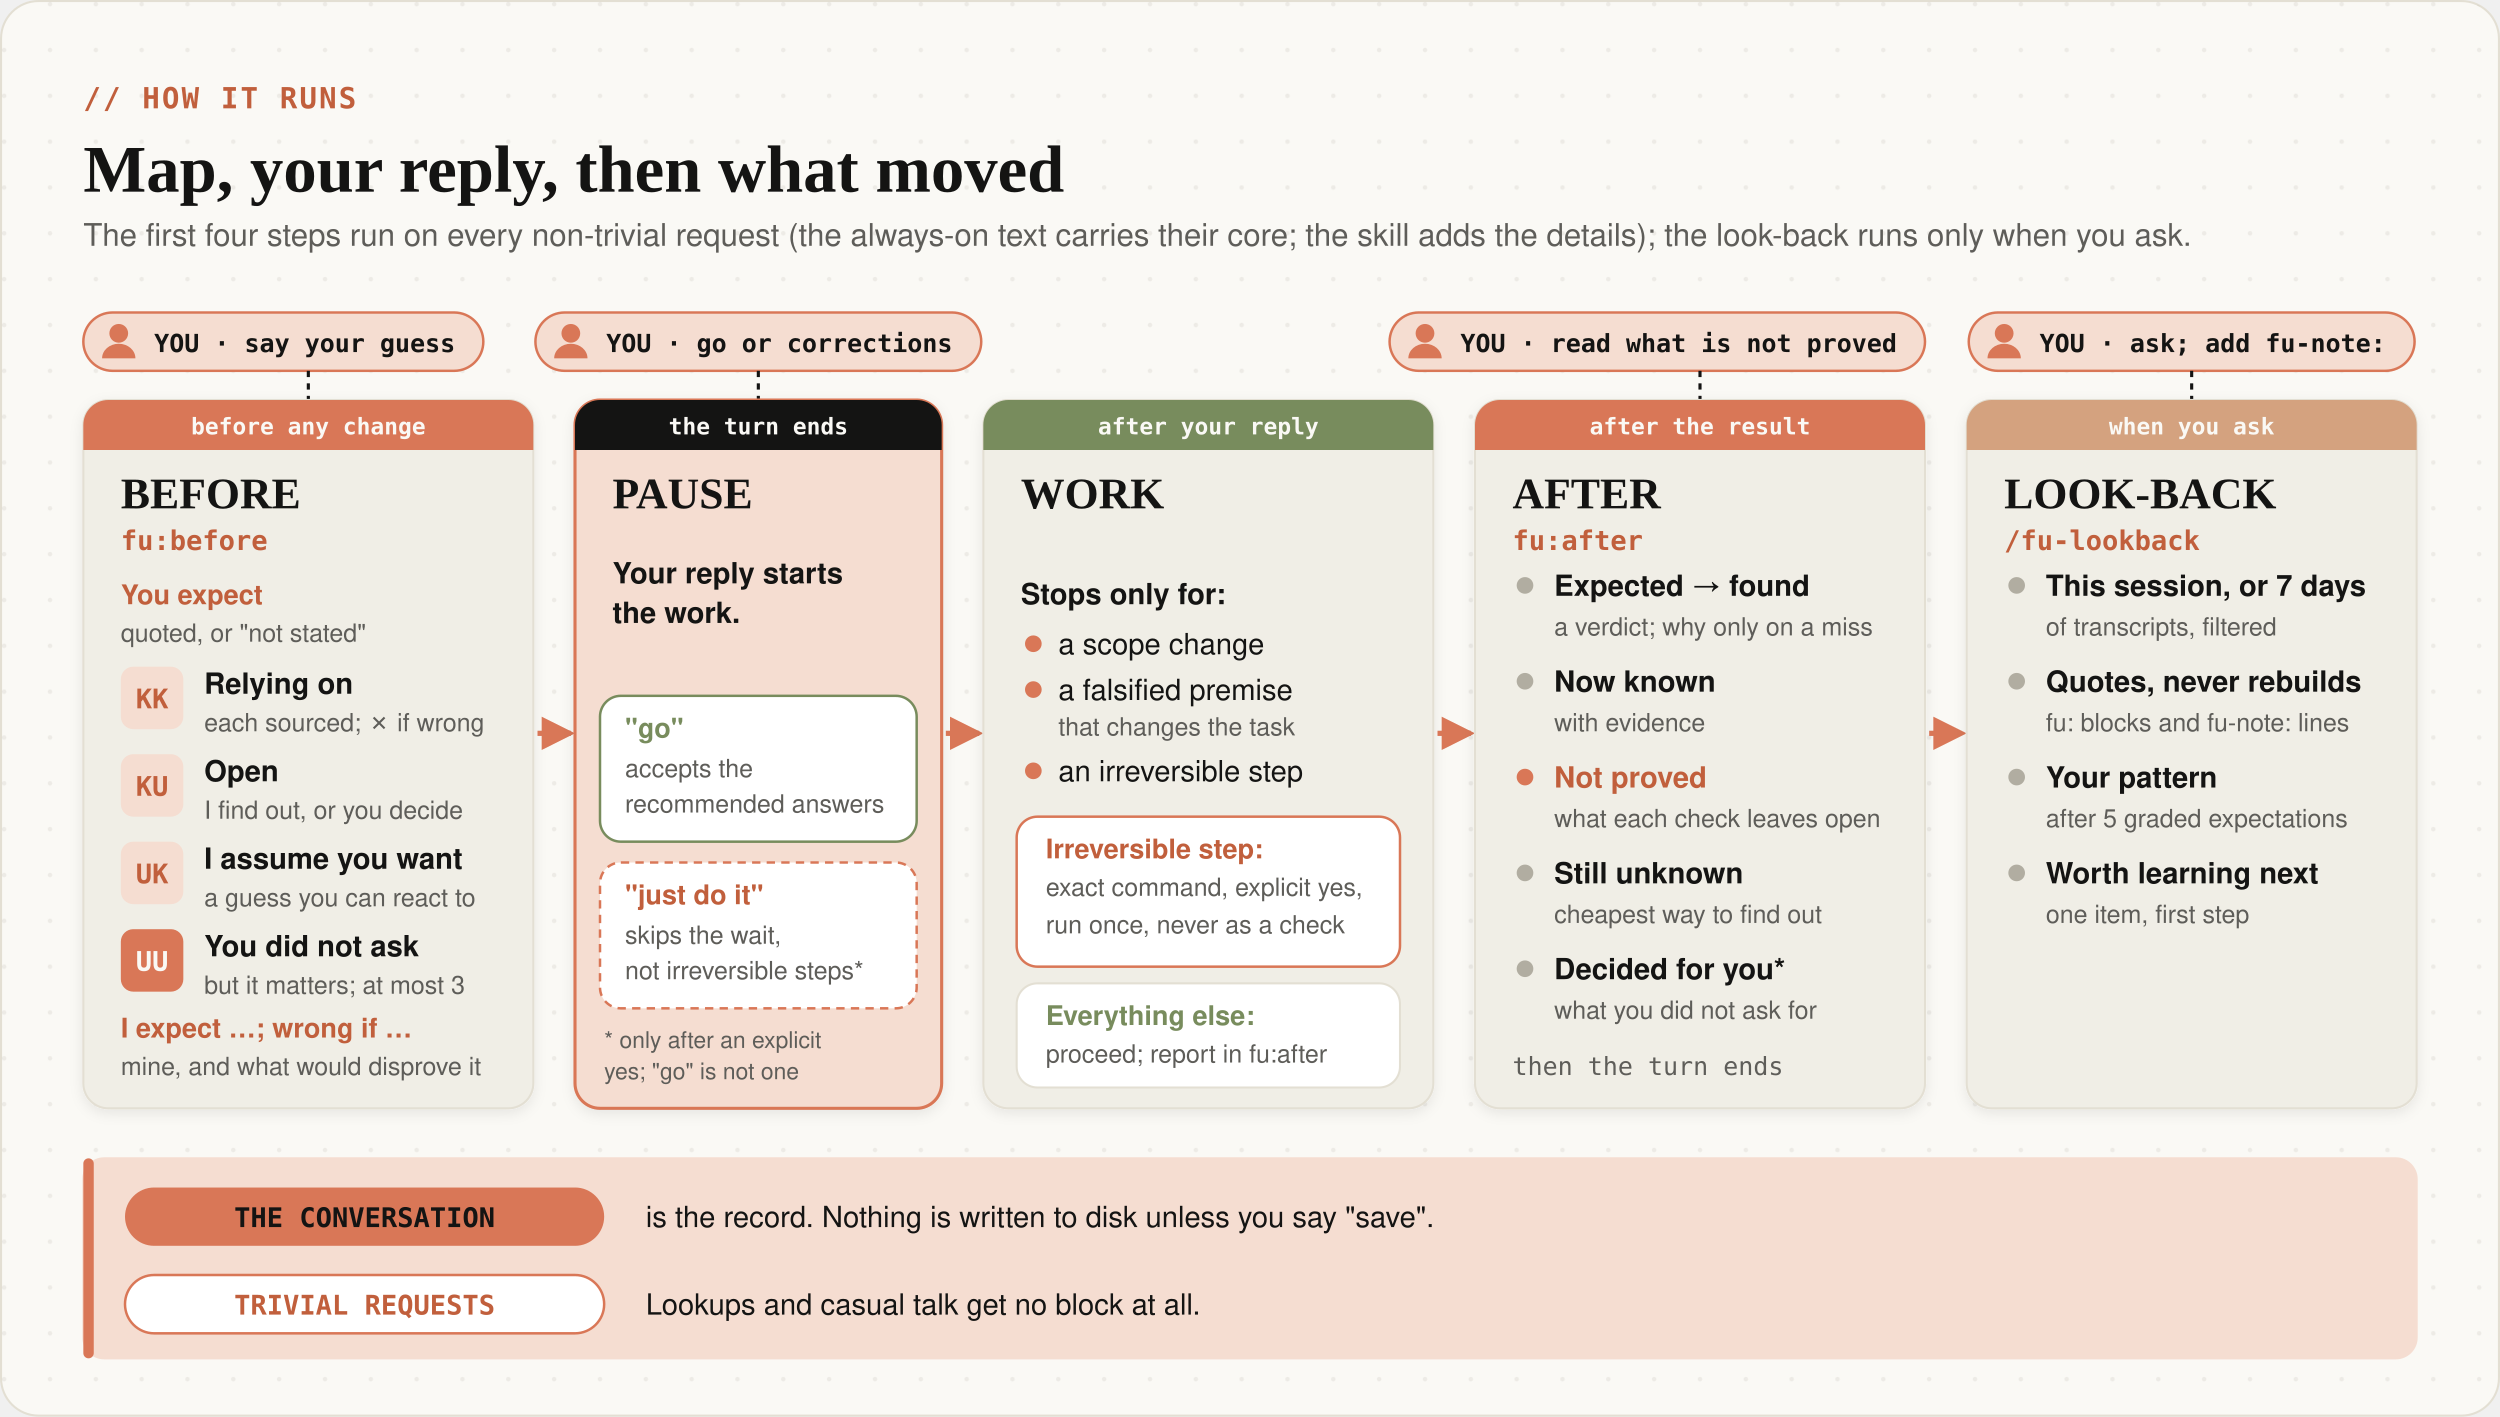
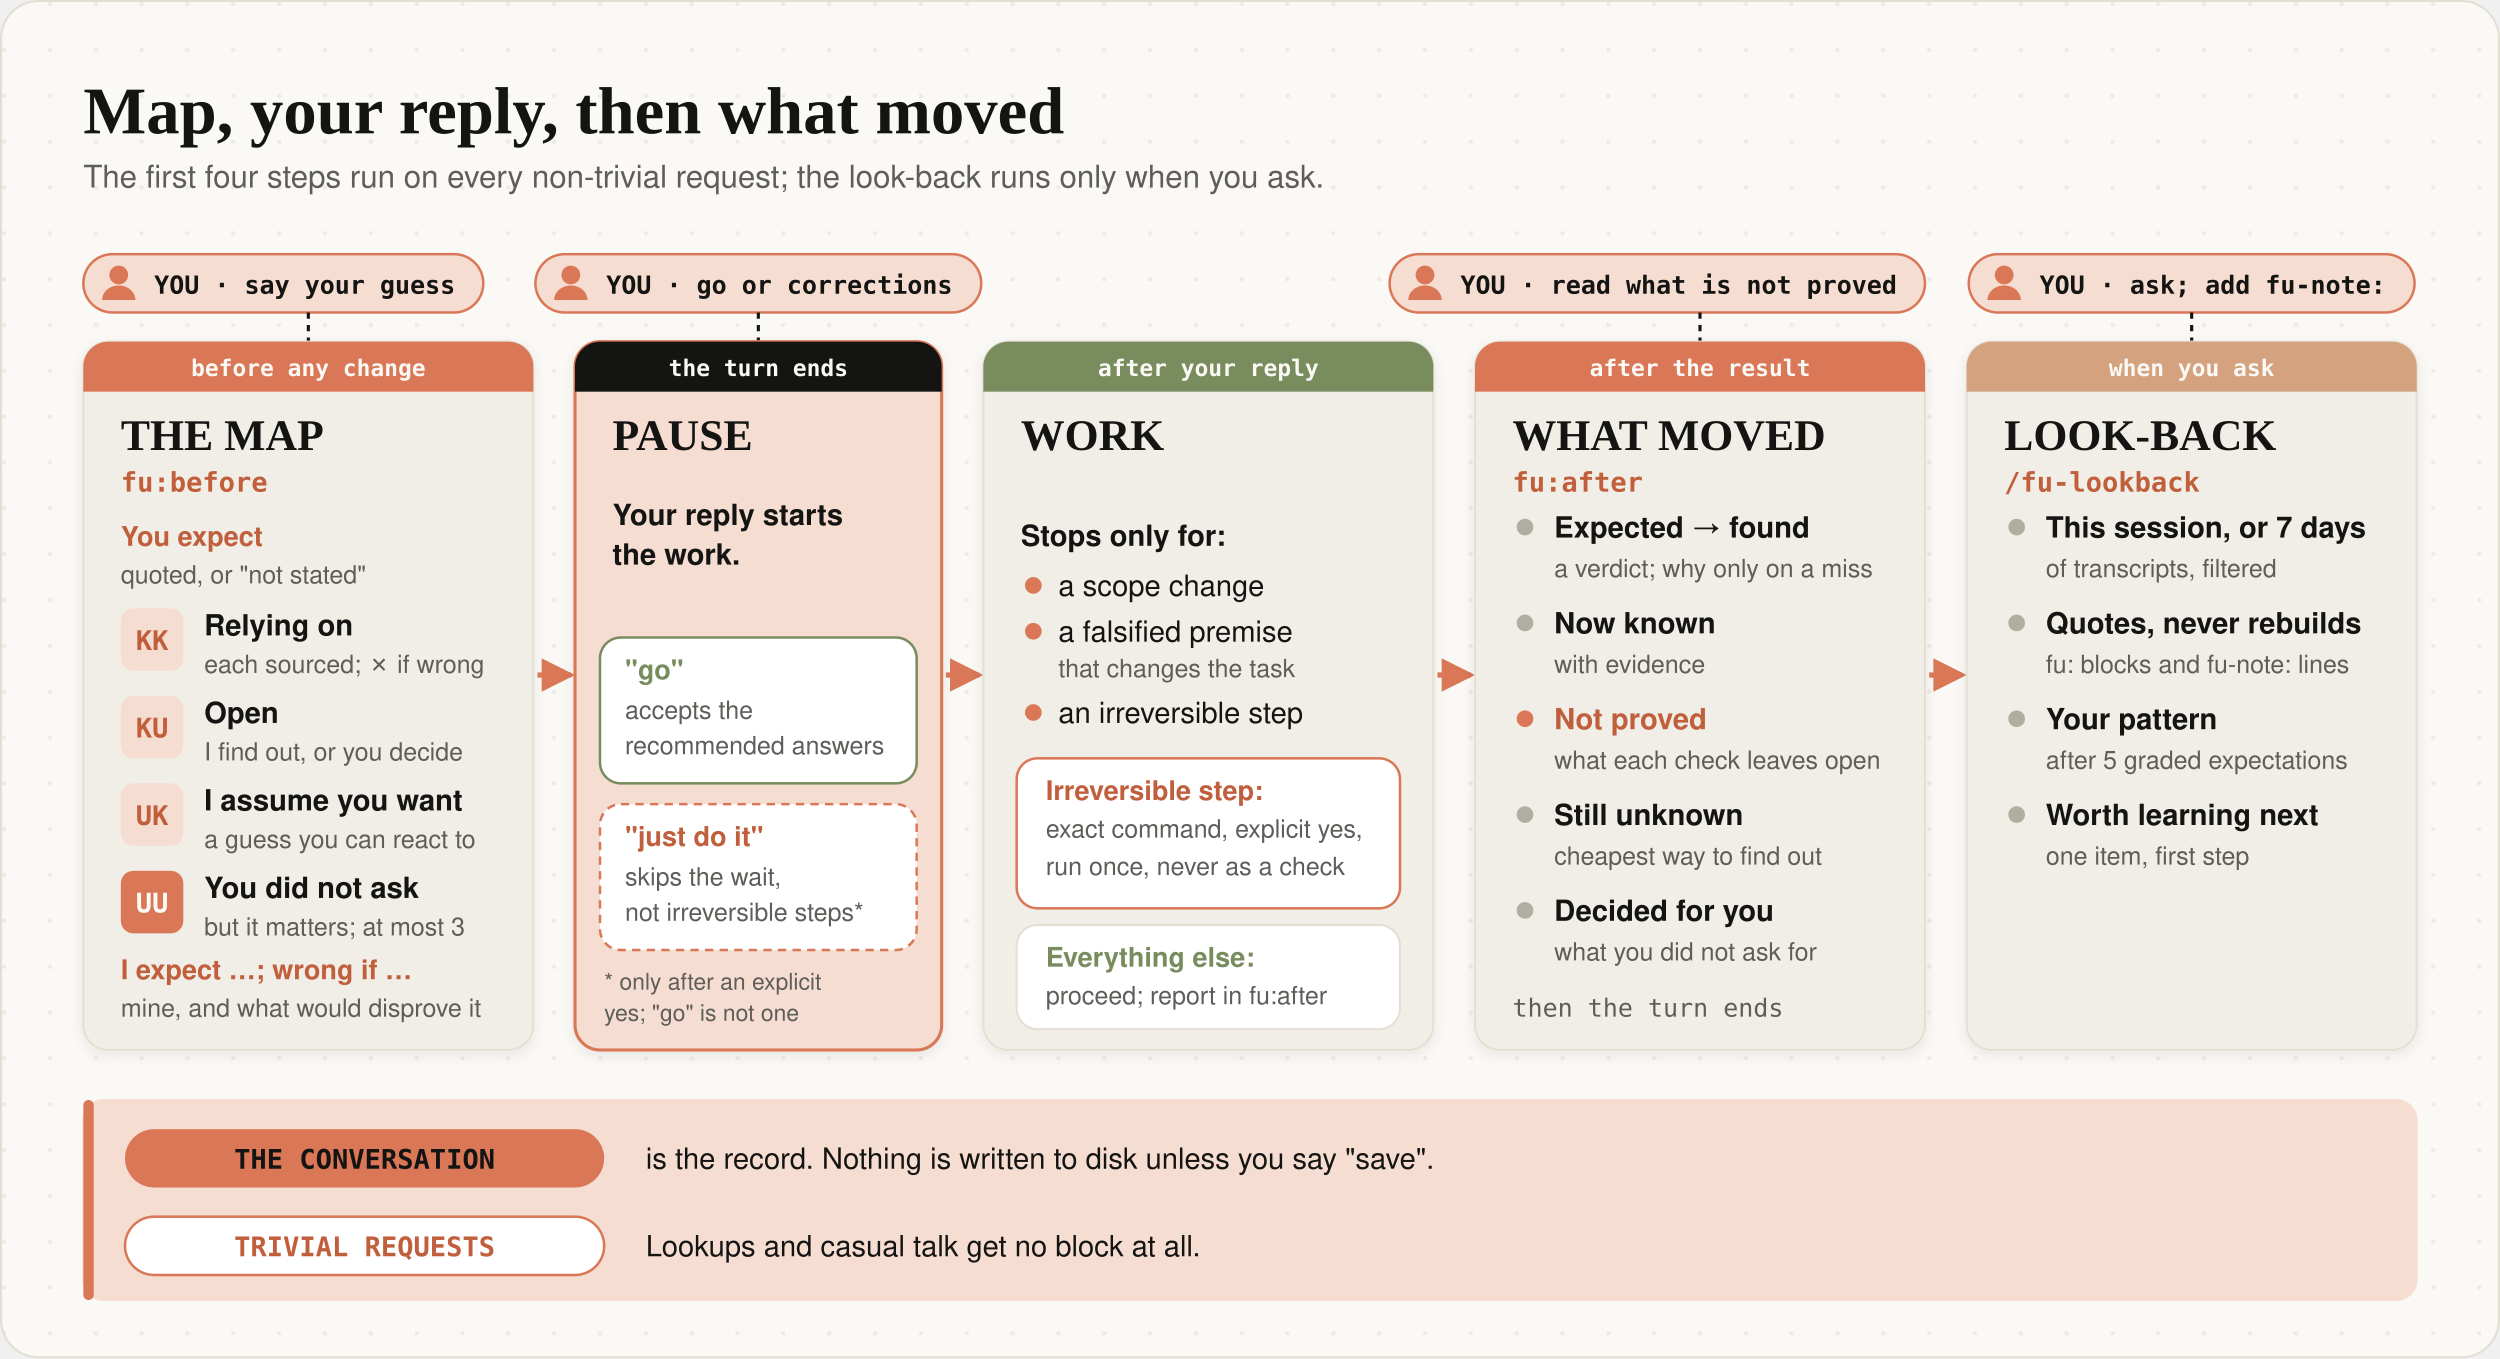
- <svg xmlns="http://www.w3.org/2000/svg" width="1200" height="680" viewBox="0 0 1200 680" role="img" aria-labelledby="t d">
+ <svg xmlns="http://www.w3.org/2000/svg" width="1200" height="652" viewBox="0 0 1200 652" role="img" aria-labelledby="t d">
  <defs>
    <marker id="ah" viewBox="0 0 10 10" refX="8" refY="5" markerWidth="8" markerHeight="8" orient="auto-start-reverse">
      <path d="M1 1L9 5L1 9z" fill="#D97757" />
    </marker>
    <marker id="ahc" viewBox="0 0 10 10" refX="8" refY="5" markerWidth="7" markerHeight="7" orient="auto-start-reverse">
      <path d="M1 1L9 5L1 9z" fill="#B1ADA1" />
    </marker>
    <marker id="ahg" viewBox="0 0 10 10" refX="8" refY="5" markerWidth="8" markerHeight="8" orient="auto-start-reverse">
      <path d="M1 1L9 5L1 9z" fill="#788C5D" />
    </marker>
    <filter id="sh" x="-5%" y="-5%" width="110%" height="120%">
      <feDropShadow dx="0" dy="2" stdDeviation="3" flood-color="#141413" flood-opacity="0.08" />
    </filter>
    <pattern id="dots" width="22" height="22" patternUnits="userSpaceOnUse">
      <circle cx="2" cy="2" r="1.1" fill="#B1ADA1" opacity="0.35" />
    </pattern>
    <linearGradient id="spec" x1="0" x2="1">
      <stop offset="0" stop-color="#788C5D" />
      <stop offset="0.5" stop-color="#D4A27F" />
      <stop offset="1" stop-color="#B5442E" />
    </linearGradient>
  </defs>
-   <rect x="0.5" y="0.5" width="1199" height="679" rx="18" fill="#FAF9F5" stroke="#E3DFD3" />
-   <rect x="0.5" y="0.5" width="1199" height="679" rx="18" fill="url(#dots)" opacity="0.5" />
-   <text x="40" y="52" font-family="ui-monospace, SFMono-Regular, Menlo, Consolas, monospace" font-size="14" fill="#C15F3C" font-weight="700" letter-spacing="1">// HOW IT RUNS</text>
-   <text x="40" y="92" font-family="Georgia, 'Times New Roman', serif" font-size="32" fill="#141413" font-weight="700">Map, your reply, then what moved</text>
-   <text x="40" y="118" font-family="-apple-system, 'Segoe UI', Helvetica, Arial, sans-serif" font-size="15" fill="#5E5D59">The first four steps run on every non-trivial request (the always-on text carries their core; the skill adds the details); the look-back runs only when you ask.</text>
-   <rect x="40" y="150" width="192" height="28" rx="14" fill="#F5DDD1" stroke="#D97757" stroke-width="1.2" />
-   <circle cx="57" cy="160" r="4.5" fill="#D97757" />
-   <path d="M49 172a8 7 0 0 1 16 0z" fill="#D97757" />
-   <text x="74" y="169" font-family="ui-monospace, SFMono-Regular, Menlo, Consolas, monospace" font-size="12" fill="#141413" font-weight="700">YOU · say your guess</text>
-   <path d="M148.0 178L148.0 192" stroke="#141413" stroke-width="1.5" fill="none" stroke-dasharray="3 3" />
-   <rect x="257" y="150" width="214" height="28" rx="14" fill="#F5DDD1" stroke="#D97757" stroke-width="1.2" />
-   <circle cx="274" cy="160" r="4.5" fill="#D97757" />
-   <path d="M266 172a8 7 0 0 1 16 0z" fill="#D97757" />
-   <text x="291" y="169" font-family="ui-monospace, SFMono-Regular, Menlo, Consolas, monospace" font-size="12" fill="#141413" font-weight="700">YOU · go or corrections</text>
-   <path d="M364.0 178L364.0 192" stroke="#141413" stroke-width="1.5" fill="none" stroke-dasharray="3 3" />
-   <rect x="667" y="150" width="257" height="28" rx="14" fill="#F5DDD1" stroke="#D97757" stroke-width="1.2" />
-   <circle cx="684" cy="160" r="4.5" fill="#D97757" />
-   <path d="M676 172a8 7 0 0 1 16 0z" fill="#D97757" />
-   <text x="701" y="169" font-family="ui-monospace, SFMono-Regular, Menlo, Consolas, monospace" font-size="12" fill="#141413" font-weight="700">YOU · read what is not proved</text>
-   <path d="M816.0 178L816.0 192" stroke="#141413" stroke-width="1.5" fill="none" stroke-dasharray="3 3" />
-   <rect x="945" y="150" width="214" height="28" rx="14" fill="#F5DDD1" stroke="#D97757" stroke-width="1.2" />
-   <circle cx="962" cy="160" r="4.5" fill="#D97757" />
-   <path d="M954 172a8 7 0 0 1 16 0z" fill="#D97757" />
-   <text x="979" y="169" font-family="ui-monospace, SFMono-Regular, Menlo, Consolas, monospace" font-size="12" fill="#141413" font-weight="700">YOU · ask; add fu-note:</text>
-   <path d="M1052.0 178L1052.0 192" stroke="#141413" stroke-width="1.5" fill="none" stroke-dasharray="3 3" />
-   <rect x="40" y="192" width="216" height="340" rx="12" fill="#F0EEE6" stroke="#E3DFD3" stroke-width="1" filter="url(#sh)" />
-   <path d="M40 204a12 12 0 0 1 12 -12h192a12 12 0 0 1 12 12v12H40z" fill="#D97757" />
-   <text x="148.0" y="208.5" font-family="ui-monospace, SFMono-Regular, Menlo, Consolas, monospace" font-size="11" fill="#FAF9F5" font-weight="700" text-anchor="middle">before any change</text>
-   <text x="58" y="244" font-family="Georgia, 'Times New Roman', serif" font-size="21" fill="#141413" font-weight="700">BEFORE</text>
-   <text x="58" y="264" font-family="ui-monospace, SFMono-Regular, Menlo, Consolas, monospace" font-size="13" fill="#C15F3C" font-weight="700">fu:before</text>
-   <path d="M258 352L274 352" stroke="#D97757" stroke-width="2.5" fill="none" marker-end="url(#ah)" />
-   <rect x="276" y="192" width="176" height="340" rx="12" fill="#F5DDD1" stroke="#D97757" stroke-width="1.5" filter="url(#sh)" />
-   <path d="M276 204a12 12 0 0 1 12 -12h152a12 12 0 0 1 12 12v12H276z" fill="#141413" />
-   <text x="364.0" y="208.5" font-family="ui-monospace, SFMono-Regular, Menlo, Consolas, monospace" font-size="11" fill="#FAF9F5" font-weight="700" text-anchor="middle">the turn ends</text>
-   <text x="294" y="244" font-family="Georgia, 'Times New Roman', serif" font-size="21" fill="#141413" font-weight="700">PAUSE</text>
-   <path d="M454 352L470 352" stroke="#D97757" stroke-width="2.5" fill="none" marker-end="url(#ah)" />
-   <rect x="472" y="192" width="216" height="340" rx="12" fill="#F0EEE6" stroke="#E3DFD3" stroke-width="1" filter="url(#sh)" />
-   <path d="M472 204a12 12 0 0 1 12 -12h192a12 12 0 0 1 12 12v12H472z" fill="#788C5D" />
-   <text x="580.0" y="208.5" font-family="ui-monospace, SFMono-Regular, Menlo, Consolas, monospace" font-size="11" fill="#FAF9F5" font-weight="700" text-anchor="middle">after your reply</text>
-   <text x="490" y="244" font-family="Georgia, 'Times New Roman', serif" font-size="21" fill="#141413" font-weight="700">WORK</text>
-   <path d="M690 352L706 352" stroke="#D97757" stroke-width="2.5" fill="none" marker-end="url(#ah)" />
-   <rect x="708" y="192" width="216" height="340" rx="12" fill="#F0EEE6" stroke="#E3DFD3" stroke-width="1" filter="url(#sh)" />
-   <path d="M708 204a12 12 0 0 1 12 -12h192a12 12 0 0 1 12 12v12H708z" fill="#D97757" />
-   <text x="816.0" y="208.5" font-family="ui-monospace, SFMono-Regular, Menlo, Consolas, monospace" font-size="11" fill="#FAF9F5" font-weight="700" text-anchor="middle">after the result</text>
-   <text x="726" y="244" font-family="Georgia, 'Times New Roman', serif" font-size="21" fill="#141413" font-weight="700">AFTER</text>
-   <text x="726" y="264" font-family="ui-monospace, SFMono-Regular, Menlo, Consolas, monospace" font-size="13" fill="#C15F3C" font-weight="700">fu:after</text>
-   <path d="M926 352L942 352" stroke="#D97757" stroke-width="2.5" fill="none" marker-end="url(#ah)" stroke-dasharray="4 4" />
-   <rect x="944" y="192" width="216" height="340" rx="12" fill="#F0EEE6" stroke="#E3DFD3" stroke-width="1" filter="url(#sh)" />
-   <path d="M944 204a12 12 0 0 1 12 -12h192a12 12 0 0 1 12 12v12H944z" fill="#D4A27F" />
-   <text x="1052.0" y="208.5" font-family="ui-monospace, SFMono-Regular, Menlo, Consolas, monospace" font-size="11" fill="#FAF9F5" font-weight="700" text-anchor="middle">when you ask</text>
-   <text x="962" y="244" font-family="Georgia, 'Times New Roman', serif" font-size="21" fill="#141413" font-weight="700">LOOK-BACK</text>
-   <text x="962" y="264" font-family="ui-monospace, SFMono-Regular, Menlo, Consolas, monospace" font-size="13" fill="#C15F3C" font-weight="700">/fu-lookback</text>
-   <text x="58" y="290" font-family="-apple-system, 'Segoe UI', Helvetica, Arial, sans-serif" font-size="13" fill="#C15F3C" font-weight="700">You expect</text>
-   <text x="58" y="308" font-family="-apple-system, 'Segoe UI', Helvetica, Arial, sans-serif" font-size="12" fill="#5E5D59">quoted, or "not stated"</text>
-   <rect x="58" y="320" width="30" height="30" rx="6" fill="#F5DDD1" />
-   <text x="73.0" y="340.0" font-family="ui-monospace, SFMono-Regular, Menlo, Consolas, monospace" font-size="13" fill="#C15F3C" font-weight="700" text-anchor="middle">KK</text>
-   <text x="98" y="333" font-family="-apple-system, 'Segoe UI', Helvetica, Arial, sans-serif" font-size="14" fill="#141413" font-weight="600">Relying on</text>
-   <text x="98" y="351" font-family="-apple-system, 'Segoe UI', Helvetica, Arial, sans-serif" font-size="12" fill="#5E5D59">each sourced; ✗ if wrong</text>
-   <rect x="58" y="362" width="30" height="30" rx="6" fill="#F5DDD1" />
-   <text x="73.0" y="382.0" font-family="ui-monospace, SFMono-Regular, Menlo, Consolas, monospace" font-size="13" fill="#C15F3C" font-weight="700" text-anchor="middle">KU</text>
-   <text x="98" y="375" font-family="-apple-system, 'Segoe UI', Helvetica, Arial, sans-serif" font-size="14" fill="#141413" font-weight="600">Open</text>
-   <text x="98" y="393" font-family="-apple-system, 'Segoe UI', Helvetica, Arial, sans-serif" font-size="12" fill="#5E5D59">I find out, or you decide</text>
-   <rect x="58" y="404" width="30" height="30" rx="6" fill="#F5DDD1" />
-   <text x="73.0" y="424.0" font-family="ui-monospace, SFMono-Regular, Menlo, Consolas, monospace" font-size="13" fill="#C15F3C" font-weight="700" text-anchor="middle">UK</text>
-   <text x="98" y="417" font-family="-apple-system, 'Segoe UI', Helvetica, Arial, sans-serif" font-size="14" fill="#141413" font-weight="600">I assume you want</text>
-   <text x="98" y="435" font-family="-apple-system, 'Segoe UI', Helvetica, Arial, sans-serif" font-size="12" fill="#5E5D59">a guess you can react to</text>
-   <rect x="58" y="446" width="30" height="30" rx="6" fill="#D97757" />
-   <text x="73.0" y="466.0" font-family="ui-monospace, SFMono-Regular, Menlo, Consolas, monospace" font-size="13" fill="#FAF9F5" font-weight="700" text-anchor="middle">UU</text>
-   <text x="98" y="459" font-family="-apple-system, 'Segoe UI', Helvetica, Arial, sans-serif" font-size="14" fill="#141413" font-weight="600">You did not ask</text>
-   <text x="98" y="477" font-family="-apple-system, 'Segoe UI', Helvetica, Arial, sans-serif" font-size="12" fill="#5E5D59">but it matters; at most 3</text>
-   <text x="58" y="498" font-family="-apple-system, 'Segoe UI', Helvetica, Arial, sans-serif" font-size="13" fill="#C15F3C" font-weight="700">I expect …; wrong if …</text>
-   <text x="58" y="516" font-family="-apple-system, 'Segoe UI', Helvetica, Arial, sans-serif" font-size="12" fill="#5E5D59">mine, and what would disprove it</text>
-   <text x="294" y="280" font-family="-apple-system, 'Segoe UI', Helvetica, Arial, sans-serif" font-size="14" fill="#141413" font-weight="600">Your reply starts</text>
-   <text x="294" y="299" font-family="-apple-system, 'Segoe UI', Helvetica, Arial, sans-serif" font-size="14" fill="#141413" font-weight="600">the work.</text>
-   <rect x="288" y="334" width="152" height="70" rx="10" fill="#FFFFFF" stroke="#788C5D" stroke-width="1.2" />
-   <text x="300" y="354" font-family="-apple-system, 'Segoe UI', Helvetica, Arial, sans-serif" font-size="13" fill="#788C5D" font-weight="700">"go"</text>
-   <text x="300" y="373" font-family="-apple-system, 'Segoe UI', Helvetica, Arial, sans-serif" font-size="12" fill="#5E5D59">accepts the</text>
-   <text x="300" y="390" font-family="-apple-system, 'Segoe UI', Helvetica, Arial, sans-serif" font-size="12" fill="#5E5D59">recommended answers</text>
-   <rect x="288" y="414" width="152" height="70" rx="10" fill="#FFFFFF" stroke="#D97757" stroke-width="1.2" stroke-dasharray="4 3" />
-   <text x="300" y="434" font-family="-apple-system, 'Segoe UI', Helvetica, Arial, sans-serif" font-size="13" fill="#C15F3C" font-weight="700">"just do it"</text>
-   <text x="300" y="453" font-family="-apple-system, 'Segoe UI', Helvetica, Arial, sans-serif" font-size="12" fill="#5E5D59">skips the wait,</text>
-   <text x="300" y="470" font-family="-apple-system, 'Segoe UI', Helvetica, Arial, sans-serif" font-size="12" fill="#5E5D59">not irreversible steps*</text>
-   <text x="290" y="503" font-family="-apple-system, 'Segoe UI', Helvetica, Arial, sans-serif" font-size="11" fill="#5E5D59">* only after an explicit</text>
-   <text x="290" y="518" font-family="-apple-system, 'Segoe UI', Helvetica, Arial, sans-serif" font-size="11" fill="#5E5D59">yes; "go" is not one</text>
-   <text x="490" y="290" font-family="-apple-system, 'Segoe UI', Helvetica, Arial, sans-serif" font-size="14" fill="#141413" font-weight="600">Stops only for:</text>
-   <circle cx="496" cy="309" r="4" fill="#D97757" />
-   <text x="508" y="314" font-family="-apple-system, 'Segoe UI', Helvetica, Arial, sans-serif" font-size="14" fill="#141413">a scope change</text>
-   <circle cx="496" cy="331" r="4" fill="#D97757" />
-   <text x="508" y="336" font-family="-apple-system, 'Segoe UI', Helvetica, Arial, sans-serif" font-size="14" fill="#141413">a falsified premise</text>
-   <text x="508" y="353" font-family="-apple-system, 'Segoe UI', Helvetica, Arial, sans-serif" font-size="12" fill="#5E5D59">that changes the task</text>
-   <circle cx="496" cy="370" r="4" fill="#D97757" />
-   <text x="508" y="375" font-family="-apple-system, 'Segoe UI', Helvetica, Arial, sans-serif" font-size="14" fill="#141413">an irreversible step</text>
-   <rect x="488" y="392" width="184" height="72" rx="10" fill="#FFFFFF" stroke="#D97757" stroke-width="1.2" />
-   <text x="502" y="412" font-family="-apple-system, 'Segoe UI', Helvetica, Arial, sans-serif" font-size="13" fill="#C15F3C" font-weight="700">Irreversible step:</text>
-   <text x="502" y="430" font-family="-apple-system, 'Segoe UI', Helvetica, Arial, sans-serif" font-size="12" fill="#5E5D59">exact command, explicit yes,</text>
-   <text x="502" y="448" font-family="-apple-system, 'Segoe UI', Helvetica, Arial, sans-serif" font-size="12" fill="#5E5D59">run once, never as a check</text>
-   <rect x="488" y="472" width="184" height="50" rx="10" fill="#FFFFFF" stroke="#E3DFD3" stroke-width="1" />
-   <text x="502" y="492" font-family="-apple-system, 'Segoe UI', Helvetica, Arial, sans-serif" font-size="13" fill="#788C5D" font-weight="700">Everything else:</text>
-   <text x="502" y="510" font-family="-apple-system, 'Segoe UI', Helvetica, Arial, sans-serif" font-size="12" fill="#5E5D59">proceed; report in fu:after</text>
-   <circle cx="732" cy="281" r="4" fill="#B1ADA1" />
-   <text x="746" y="286" font-family="-apple-system, 'Segoe UI', Helvetica, Arial, sans-serif" font-size="14" fill="#141413" font-weight="600">Expected → found</text>
-   <text x="746" y="305" font-family="-apple-system, 'Segoe UI', Helvetica, Arial, sans-serif" font-size="12" fill="#5E5D59">a verdict; why only on a miss</text>
-   <circle cx="732" cy="327" r="4" fill="#B1ADA1" />
-   <text x="746" y="332" font-family="-apple-system, 'Segoe UI', Helvetica, Arial, sans-serif" font-size="14" fill="#141413" font-weight="600">Now known</text>
-   <text x="746" y="351" font-family="-apple-system, 'Segoe UI', Helvetica, Arial, sans-serif" font-size="12" fill="#5E5D59">with evidence</text>
-   <circle cx="732" cy="373" r="4" fill="#D97757" />
-   <text x="746" y="378" font-family="-apple-system, 'Segoe UI', Helvetica, Arial, sans-serif" font-size="14" fill="#C15F3C" font-weight="600">Not proved</text>
-   <text x="746" y="397" font-family="-apple-system, 'Segoe UI', Helvetica, Arial, sans-serif" font-size="12" fill="#5E5D59">what each check leaves open</text>
-   <circle cx="732" cy="419" r="4" fill="#B1ADA1" />
-   <text x="746" y="424" font-family="-apple-system, 'Segoe UI', Helvetica, Arial, sans-serif" font-size="14" fill="#141413" font-weight="600">Still unknown</text>
-   <text x="746" y="443" font-family="-apple-system, 'Segoe UI', Helvetica, Arial, sans-serif" font-size="12" fill="#5E5D59">cheapest way to find out</text>
-   <circle cx="732" cy="465" r="4" fill="#B1ADA1" />
-   <text x="746" y="470" font-family="-apple-system, 'Segoe UI', Helvetica, Arial, sans-serif" font-size="14" fill="#141413" font-weight="600">Decided for you*</text>
-   <text x="746" y="489" font-family="-apple-system, 'Segoe UI', Helvetica, Arial, sans-serif" font-size="12" fill="#5E5D59">what you did not ask for</text>
-   <text x="726" y="516" font-family="ui-monospace, SFMono-Regular, Menlo, Consolas, monospace" font-size="12" fill="#5E5D59">then the turn ends</text>
-   <circle cx="968" cy="281" r="4" fill="#B1ADA1" />
-   <text x="982" y="286" font-family="-apple-system, 'Segoe UI', Helvetica, Arial, sans-serif" font-size="14" fill="#141413" font-weight="600">This session, or 7 days</text>
-   <text x="982" y="305" font-family="-apple-system, 'Segoe UI', Helvetica, Arial, sans-serif" font-size="12" fill="#5E5D59">of transcripts, filtered</text>
-   <circle cx="968" cy="327" r="4" fill="#B1ADA1" />
-   <text x="982" y="332" font-family="-apple-system, 'Segoe UI', Helvetica, Arial, sans-serif" font-size="14" fill="#141413" font-weight="600">Quotes, never rebuilds</text>
-   <text x="982" y="351" font-family="-apple-system, 'Segoe UI', Helvetica, Arial, sans-serif" font-size="12" fill="#5E5D59">fu: blocks and fu-note: lines</text>
-   <circle cx="968" cy="373" r="4" fill="#B1ADA1" />
-   <text x="982" y="378" font-family="-apple-system, 'Segoe UI', Helvetica, Arial, sans-serif" font-size="14" fill="#141413" font-weight="600">Your pattern</text>
-   <text x="982" y="397" font-family="-apple-system, 'Segoe UI', Helvetica, Arial, sans-serif" font-size="12" fill="#5E5D59">after 5 graded expectations</text>
-   <circle cx="968" cy="419" r="4" fill="#B1ADA1" />
-   <text x="982" y="424" font-family="-apple-system, 'Segoe UI', Helvetica, Arial, sans-serif" font-size="14" fill="#141413" font-weight="600">Worth learning next</text>
-   <text x="982" y="443" font-family="-apple-system, 'Segoe UI', Helvetica, Arial, sans-serif" font-size="12" fill="#5E5D59">one item, first step</text>
-   <rect x="40" y="556" width="1120" height="96" rx="10" fill="#F5DDD1" stroke="#F5DDD1" stroke-width="1" />
-   <rect x="40" y="556" width="5" height="96" rx="2.5" fill="#D97757" />
-   <rect x="60" y="570" width="230" height="28" rx="14" fill="#D97757" />
-   <text x="175" y="589" font-family="ui-monospace, SFMono-Regular, Menlo, Consolas, monospace" font-size="13" fill="#141413" font-weight="700" text-anchor="middle">THE CONVERSATION</text>
-   <text x="310" y="589" font-family="-apple-system, 'Segoe UI', Helvetica, Arial, sans-serif" font-size="14" fill="#141413">is the record. Nothing is written to disk unless you say "save".</text>
-   <rect x="60" y="612" width="230" height="28" rx="14" fill="#FFFFFF" stroke="#D97757" stroke-width="1.2" />
-   <text x="175" y="631" font-family="ui-monospace, SFMono-Regular, Menlo, Consolas, monospace" font-size="13" fill="#C15F3C" font-weight="700" text-anchor="middle">TRIVIAL REQUESTS</text>
-   <text x="310" y="631" font-family="-apple-system, 'Segoe UI', Helvetica, Arial, sans-serif" font-size="14" fill="#141413">Lookups and casual talk get no block at all.</text>
+   <rect x="0.5" y="0.5" width="1199" height="651" rx="18" fill="#FAF9F5" stroke="#E3DFD3" />
+   <rect x="0.5" y="0.5" width="1199" height="651" rx="18" fill="url(#dots)" opacity="0.5" />
+   <g transform="translate(0 -28)">
+     <text x="40" y="92" font-family="Georgia, 'Times New Roman', serif" font-size="32" fill="#141413" font-weight="700">Map, your reply, then what moved</text>
+     <text x="40" y="118" font-family="-apple-system, 'Segoe UI', Helvetica, Arial, sans-serif" font-size="15" fill="#5E5D59">The first four steps run on every non-trivial request; the look-back runs only when you ask.</text>
+     <rect x="40" y="150" width="192" height="28" rx="14" fill="#F5DDD1" stroke="#D97757" stroke-width="1.2" />
+     <circle cx="57" cy="160" r="4.5" fill="#D97757" />
+     <path d="M49 172a8 7 0 0 1 16 0z" fill="#D97757" />
+     <text x="74" y="169" font-family="ui-monospace, SFMono-Regular, Menlo, Consolas, monospace" font-size="12" fill="#141413" font-weight="700">YOU · say your guess</text>
+     <path d="M148.0 178L148.0 192" stroke="#141413" stroke-width="1.5" fill="none" stroke-dasharray="3 3" />
+     <rect x="257" y="150" width="214" height="28" rx="14" fill="#F5DDD1" stroke="#D97757" stroke-width="1.2" />
+     <circle cx="274" cy="160" r="4.5" fill="#D97757" />
+     <path d="M266 172a8 7 0 0 1 16 0z" fill="#D97757" />
+     <text x="291" y="169" font-family="ui-monospace, SFMono-Regular, Menlo, Consolas, monospace" font-size="12" fill="#141413" font-weight="700">YOU · go or corrections</text>
+     <path d="M364.0 178L364.0 192" stroke="#141413" stroke-width="1.5" fill="none" stroke-dasharray="3 3" />
+     <rect x="667" y="150" width="257" height="28" rx="14" fill="#F5DDD1" stroke="#D97757" stroke-width="1.2" />
+     <circle cx="684" cy="160" r="4.5" fill="#D97757" />
+     <path d="M676 172a8 7 0 0 1 16 0z" fill="#D97757" />
+     <text x="701" y="169" font-family="ui-monospace, SFMono-Regular, Menlo, Consolas, monospace" font-size="12" fill="#141413" font-weight="700">YOU · read what is not proved</text>
+     <path d="M816.0 178L816.0 192" stroke="#141413" stroke-width="1.5" fill="none" stroke-dasharray="3 3" />
+     <rect x="945" y="150" width="214" height="28" rx="14" fill="#F5DDD1" stroke="#D97757" stroke-width="1.2" />
+     <circle cx="962" cy="160" r="4.5" fill="#D97757" />
+     <path d="M954 172a8 7 0 0 1 16 0z" fill="#D97757" />
+     <text x="979" y="169" font-family="ui-monospace, SFMono-Regular, Menlo, Consolas, monospace" font-size="12" fill="#141413" font-weight="700">YOU · ask; add fu-note:</text>
+     <path d="M1052.0 178L1052.0 192" stroke="#141413" stroke-width="1.5" fill="none" stroke-dasharray="3 3" />
+     <rect x="40" y="192" width="216" height="340" rx="12" fill="#F0EEE6" stroke="#E3DFD3" stroke-width="1" filter="url(#sh)" />
+     <path d="M40 204a12 12 0 0 1 12 -12h192a12 12 0 0 1 12 12v12H40z" fill="#D97757" />
+     <text x="148.0" y="208.5" font-family="ui-monospace, SFMono-Regular, Menlo, Consolas, monospace" font-size="11" fill="#FAF9F5" font-weight="700" text-anchor="middle">before any change</text>
+     <text x="58" y="244" font-family="Georgia, 'Times New Roman', serif" font-size="21" fill="#141413" font-weight="700">THE MAP</text>
+     <text x="58" y="264" font-family="ui-monospace, SFMono-Regular, Menlo, Consolas, monospace" font-size="13" fill="#C15F3C" font-weight="700">fu:before</text>
+     <path d="M258 352L274 352" stroke="#D97757" stroke-width="2.5" fill="none" marker-end="url(#ah)" />
+     <rect x="276" y="192" width="176" height="340" rx="12" fill="#F5DDD1" stroke="#D97757" stroke-width="1.5" filter="url(#sh)" />
+     <path d="M276 204a12 12 0 0 1 12 -12h152a12 12 0 0 1 12 12v12H276z" fill="#141413" />
+     <text x="364.0" y="208.5" font-family="ui-monospace, SFMono-Regular, Menlo, Consolas, monospace" font-size="11" fill="#FAF9F5" font-weight="700" text-anchor="middle">the turn ends</text>
+     <text x="294" y="244" font-family="Georgia, 'Times New Roman', serif" font-size="21" fill="#141413" font-weight="700">PAUSE</text>
+     <path d="M454 352L470 352" stroke="#D97757" stroke-width="2.5" fill="none" marker-end="url(#ah)" />
+     <rect x="472" y="192" width="216" height="340" rx="12" fill="#F0EEE6" stroke="#E3DFD3" stroke-width="1" filter="url(#sh)" />
+     <path d="M472 204a12 12 0 0 1 12 -12h192a12 12 0 0 1 12 12v12H472z" fill="#788C5D" />
+     <text x="580.0" y="208.5" font-family="ui-monospace, SFMono-Regular, Menlo, Consolas, monospace" font-size="11" fill="#FAF9F5" font-weight="700" text-anchor="middle">after your reply</text>
+     <text x="490" y="244" font-family="Georgia, 'Times New Roman', serif" font-size="21" fill="#141413" font-weight="700">WORK</text>
+     <path d="M690 352L706 352" stroke="#D97757" stroke-width="2.5" fill="none" marker-end="url(#ah)" />
+     <rect x="708" y="192" width="216" height="340" rx="12" fill="#F0EEE6" stroke="#E3DFD3" stroke-width="1" filter="url(#sh)" />
+     <path d="M708 204a12 12 0 0 1 12 -12h192a12 12 0 0 1 12 12v12H708z" fill="#D97757" />
+     <text x="816.0" y="208.5" font-family="ui-monospace, SFMono-Regular, Menlo, Consolas, monospace" font-size="11" fill="#FAF9F5" font-weight="700" text-anchor="middle">after the result</text>
+     <text x="726" y="244" font-family="Georgia, 'Times New Roman', serif" font-size="21" fill="#141413" font-weight="700">WHAT MOVED</text>
+     <text x="726" y="264" font-family="ui-monospace, SFMono-Regular, Menlo, Consolas, monospace" font-size="13" fill="#C15F3C" font-weight="700">fu:after</text>
+     <path d="M926 352L942 352" stroke="#D97757" stroke-width="2.5" fill="none" marker-end="url(#ah)" stroke-dasharray="4 4" />
+     <rect x="944" y="192" width="216" height="340" rx="12" fill="#F0EEE6" stroke="#E3DFD3" stroke-width="1" filter="url(#sh)" />
+     <path d="M944 204a12 12 0 0 1 12 -12h192a12 12 0 0 1 12 12v12H944z" fill="#D4A27F" />
+     <text x="1052.0" y="208.5" font-family="ui-monospace, SFMono-Regular, Menlo, Consolas, monospace" font-size="11" fill="#FAF9F5" font-weight="700" text-anchor="middle">when you ask</text>
+     <text x="962" y="244" font-family="Georgia, 'Times New Roman', serif" font-size="21" fill="#141413" font-weight="700">LOOK-BACK</text>
+     <text x="962" y="264" font-family="ui-monospace, SFMono-Regular, Menlo, Consolas, monospace" font-size="13" fill="#C15F3C" font-weight="700">/fu-lookback</text>
+     <text x="58" y="290" font-family="-apple-system, 'Segoe UI', Helvetica, Arial, sans-serif" font-size="13" fill="#C15F3C" font-weight="700">You expect</text>
+     <text x="58" y="308" font-family="-apple-system, 'Segoe UI', Helvetica, Arial, sans-serif" font-size="12" fill="#5E5D59">quoted, or "not stated"</text>
+     <rect x="58" y="320" width="30" height="30" rx="6" fill="#F5DDD1" />
+     <text x="73.0" y="340.0" font-family="ui-monospace, SFMono-Regular, Menlo, Consolas, monospace" font-size="13" fill="#C15F3C" font-weight="700" text-anchor="middle">KK</text>
+     <text x="98" y="333" font-family="-apple-system, 'Segoe UI', Helvetica, Arial, sans-serif" font-size="14" fill="#141413" font-weight="600">Relying on</text>
+     <text x="98" y="351" font-family="-apple-system, 'Segoe UI', Helvetica, Arial, sans-serif" font-size="12" fill="#5E5D59">each sourced; ✗ if wrong</text>
+     <rect x="58" y="362" width="30" height="30" rx="6" fill="#F5DDD1" />
+     <text x="73.0" y="382.0" font-family="ui-monospace, SFMono-Regular, Menlo, Consolas, monospace" font-size="13" fill="#C15F3C" font-weight="700" text-anchor="middle">KU</text>
+     <text x="98" y="375" font-family="-apple-system, 'Segoe UI', Helvetica, Arial, sans-serif" font-size="14" fill="#141413" font-weight="600">Open</text>
+     <text x="98" y="393" font-family="-apple-system, 'Segoe UI', Helvetica, Arial, sans-serif" font-size="12" fill="#5E5D59">I find out, or you decide</text>
+     <rect x="58" y="404" width="30" height="30" rx="6" fill="#F5DDD1" />
+     <text x="73.0" y="424.0" font-family="ui-monospace, SFMono-Regular, Menlo, Consolas, monospace" font-size="13" fill="#C15F3C" font-weight="700" text-anchor="middle">UK</text>
+     <text x="98" y="417" font-family="-apple-system, 'Segoe UI', Helvetica, Arial, sans-serif" font-size="14" fill="#141413" font-weight="600">I assume you want</text>
+     <text x="98" y="435" font-family="-apple-system, 'Segoe UI', Helvetica, Arial, sans-serif" font-size="12" fill="#5E5D59">a guess you can react to</text>
+     <rect x="58" y="446" width="30" height="30" rx="6" fill="#D97757" />
+     <text x="73.0" y="466.0" font-family="ui-monospace, SFMono-Regular, Menlo, Consolas, monospace" font-size="13" fill="#FAF9F5" font-weight="700" text-anchor="middle">UU</text>
+     <text x="98" y="459" font-family="-apple-system, 'Segoe UI', Helvetica, Arial, sans-serif" font-size="14" fill="#141413" font-weight="600">You did not ask</text>
+     <text x="98" y="477" font-family="-apple-system, 'Segoe UI', Helvetica, Arial, sans-serif" font-size="12" fill="#5E5D59">but it matters; at most 3</text>
+     <text x="58" y="498" font-family="-apple-system, 'Segoe UI', Helvetica, Arial, sans-serif" font-size="13" fill="#C15F3C" font-weight="700">I expect …; wrong if …</text>
+     <text x="58" y="516" font-family="-apple-system, 'Segoe UI', Helvetica, Arial, sans-serif" font-size="12" fill="#5E5D59">mine, and what would disprove it</text>
+     <text x="294" y="280" font-family="-apple-system, 'Segoe UI', Helvetica, Arial, sans-serif" font-size="14" fill="#141413" font-weight="600">Your reply starts</text>
+     <text x="294" y="299" font-family="-apple-system, 'Segoe UI', Helvetica, Arial, sans-serif" font-size="14" fill="#141413" font-weight="600">the work.</text>
+     <rect x="288" y="334" width="152" height="70" rx="10" fill="#FFFFFF" stroke="#788C5D" stroke-width="1.2" />
+     <text x="300" y="354" font-family="-apple-system, 'Segoe UI', Helvetica, Arial, sans-serif" font-size="13" fill="#788C5D" font-weight="700">"go"</text>
+     <text x="300" y="373" font-family="-apple-system, 'Segoe UI', Helvetica, Arial, sans-serif" font-size="12" fill="#5E5D59">accepts the</text>
+     <text x="300" y="390" font-family="-apple-system, 'Segoe UI', Helvetica, Arial, sans-serif" font-size="12" fill="#5E5D59">recommended answers</text>
+     <rect x="288" y="414" width="152" height="70" rx="10" fill="#FFFFFF" stroke="#D97757" stroke-width="1.2" stroke-dasharray="4 3" />
+     <text x="300" y="434" font-family="-apple-system, 'Segoe UI', Helvetica, Arial, sans-serif" font-size="13" fill="#C15F3C" font-weight="700">"just do it"</text>
+     <text x="300" y="453" font-family="-apple-system, 'Segoe UI', Helvetica, Arial, sans-serif" font-size="12" fill="#5E5D59">skips the wait,</text>
+     <text x="300" y="470" font-family="-apple-system, 'Segoe UI', Helvetica, Arial, sans-serif" font-size="12" fill="#5E5D59">not irreversible steps*</text>
+     <text x="290" y="503" font-family="-apple-system, 'Segoe UI', Helvetica, Arial, sans-serif" font-size="11" fill="#5E5D59">* only after an explicit</text>
+     <text x="290" y="518" font-family="-apple-system, 'Segoe UI', Helvetica, Arial, sans-serif" font-size="11" fill="#5E5D59">yes; "go" is not one</text>
+     <text x="490" y="290" font-family="-apple-system, 'Segoe UI', Helvetica, Arial, sans-serif" font-size="14" fill="#141413" font-weight="600">Stops only for:</text>
+     <circle cx="496" cy="309" r="4" fill="#D97757" />
+     <text x="508" y="314" font-family="-apple-system, 'Segoe UI', Helvetica, Arial, sans-serif" font-size="14" fill="#141413">a scope change</text>
+     <circle cx="496" cy="331" r="4" fill="#D97757" />
+     <text x="508" y="336" font-family="-apple-system, 'Segoe UI', Helvetica, Arial, sans-serif" font-size="14" fill="#141413">a falsified premise</text>
+     <text x="508" y="353" font-family="-apple-system, 'Segoe UI', Helvetica, Arial, sans-serif" font-size="12" fill="#5E5D59">that changes the task</text>
+     <circle cx="496" cy="370" r="4" fill="#D97757" />
+     <text x="508" y="375" font-family="-apple-system, 'Segoe UI', Helvetica, Arial, sans-serif" font-size="14" fill="#141413">an irreversible step</text>
+     <rect x="488" y="392" width="184" height="72" rx="10" fill="#FFFFFF" stroke="#D97757" stroke-width="1.2" />
+     <text x="502" y="412" font-family="-apple-system, 'Segoe UI', Helvetica, Arial, sans-serif" font-size="13" fill="#C15F3C" font-weight="700">Irreversible step:</text>
+     <text x="502" y="430" font-family="-apple-system, 'Segoe UI', Helvetica, Arial, sans-serif" font-size="12" fill="#5E5D59">exact command, explicit yes,</text>
+     <text x="502" y="448" font-family="-apple-system, 'Segoe UI', Helvetica, Arial, sans-serif" font-size="12" fill="#5E5D59">run once, never as a check</text>
+     <rect x="488" y="472" width="184" height="50" rx="10" fill="#FFFFFF" stroke="#E3DFD3" stroke-width="1" />
+     <text x="502" y="492" font-family="-apple-system, 'Segoe UI', Helvetica, Arial, sans-serif" font-size="13" fill="#788C5D" font-weight="700">Everything else:</text>
+     <text x="502" y="510" font-family="-apple-system, 'Segoe UI', Helvetica, Arial, sans-serif" font-size="12" fill="#5E5D59">proceed; report in fu:after</text>
+     <circle cx="732" cy="281" r="4" fill="#B1ADA1" />
+     <text x="746" y="286" font-family="-apple-system, 'Segoe UI', Helvetica, Arial, sans-serif" font-size="14" fill="#141413" font-weight="600">Expected → found</text>
+     <text x="746" y="305" font-family="-apple-system, 'Segoe UI', Helvetica, Arial, sans-serif" font-size="12" fill="#5E5D59">a verdict; why only on a miss</text>
+     <circle cx="732" cy="327" r="4" fill="#B1ADA1" />
+     <text x="746" y="332" font-family="-apple-system, 'Segoe UI', Helvetica, Arial, sans-serif" font-size="14" fill="#141413" font-weight="600">Now known</text>
+     <text x="746" y="351" font-family="-apple-system, 'Segoe UI', Helvetica, Arial, sans-serif" font-size="12" fill="#5E5D59">with evidence</text>
+     <circle cx="732" cy="373" r="4" fill="#D97757" />
+     <text x="746" y="378" font-family="-apple-system, 'Segoe UI', Helvetica, Arial, sans-serif" font-size="14" fill="#C15F3C" font-weight="600">Not proved</text>
+     <text x="746" y="397" font-family="-apple-system, 'Segoe UI', Helvetica, Arial, sans-serif" font-size="12" fill="#5E5D59">what each check leaves open</text>
+     <circle cx="732" cy="419" r="4" fill="#B1ADA1" />
+     <text x="746" y="424" font-family="-apple-system, 'Segoe UI', Helvetica, Arial, sans-serif" font-size="14" fill="#141413" font-weight="600">Still unknown</text>
+     <text x="746" y="443" font-family="-apple-system, 'Segoe UI', Helvetica, Arial, sans-serif" font-size="12" fill="#5E5D59">cheapest way to find out</text>
+     <circle cx="732" cy="465" r="4" fill="#B1ADA1" />
+     <text x="746" y="470" font-family="-apple-system, 'Segoe UI', Helvetica, Arial, sans-serif" font-size="14" fill="#141413" font-weight="600">Decided for you</text>
+     <text x="746" y="489" font-family="-apple-system, 'Segoe UI', Helvetica, Arial, sans-serif" font-size="12" fill="#5E5D59">what you did not ask for</text>
+     <text x="726" y="516" font-family="ui-monospace, SFMono-Regular, Menlo, Consolas, monospace" font-size="12" fill="#5E5D59">then the turn ends</text>
+     <circle cx="968" cy="281" r="4" fill="#B1ADA1" />
+     <text x="982" y="286" font-family="-apple-system, 'Segoe UI', Helvetica, Arial, sans-serif" font-size="14" fill="#141413" font-weight="600">This session, or 7 days</text>
+     <text x="982" y="305" font-family="-apple-system, 'Segoe UI', Helvetica, Arial, sans-serif" font-size="12" fill="#5E5D59">of transcripts, filtered</text>
+     <circle cx="968" cy="327" r="4" fill="#B1ADA1" />
+     <text x="982" y="332" font-family="-apple-system, 'Segoe UI', Helvetica, Arial, sans-serif" font-size="14" fill="#141413" font-weight="600">Quotes, never rebuilds</text>
+     <text x="982" y="351" font-family="-apple-system, 'Segoe UI', Helvetica, Arial, sans-serif" font-size="12" fill="#5E5D59">fu: blocks and fu-note: lines</text>
+     <circle cx="968" cy="373" r="4" fill="#B1ADA1" />
+     <text x="982" y="378" font-family="-apple-system, 'Segoe UI', Helvetica, Arial, sans-serif" font-size="14" fill="#141413" font-weight="600">Your pattern</text>
+     <text x="982" y="397" font-family="-apple-system, 'Segoe UI', Helvetica, Arial, sans-serif" font-size="12" fill="#5E5D59">after 5 graded expectations</text>
+     <circle cx="968" cy="419" r="4" fill="#B1ADA1" />
+     <text x="982" y="424" font-family="-apple-system, 'Segoe UI', Helvetica, Arial, sans-serif" font-size="14" fill="#141413" font-weight="600">Worth learning next</text>
+     <text x="982" y="443" font-family="-apple-system, 'Segoe UI', Helvetica, Arial, sans-serif" font-size="12" fill="#5E5D59">one item, first step</text>
+     <rect x="40" y="556" width="1120" height="96" rx="10" fill="#F5DDD1" stroke="#F5DDD1" stroke-width="1" />
+     <rect x="40" y="556" width="5" height="96" rx="2.5" fill="#D97757" />
+     <rect x="60" y="570" width="230" height="28" rx="14" fill="#D97757" />
+     <text x="175" y="589" font-family="ui-monospace, SFMono-Regular, Menlo, Consolas, monospace" font-size="13" fill="#141413" font-weight="700" text-anchor="middle">THE CONVERSATION</text>
+     <text x="310" y="589" font-family="-apple-system, 'Segoe UI', Helvetica, Arial, sans-serif" font-size="14" fill="#141413">is the record. Nothing is written to disk unless you say "save".</text>
+     <rect x="60" y="612" width="230" height="28" rx="14" fill="#FFFFFF" stroke="#D97757" stroke-width="1.2" />
+     <text x="175" y="631" font-family="ui-monospace, SFMono-Regular, Menlo, Consolas, monospace" font-size="13" fill="#C15F3C" font-weight="700" text-anchor="middle">TRIVIAL REQUESTS</text>
+     <text x="310" y="631" font-family="-apple-system, 'Segoe UI', Helvetica, Arial, sans-serif" font-size="14" fill="#141413">Lookups and casual talk get no block at all.</text>
+   </g>
</svg>
